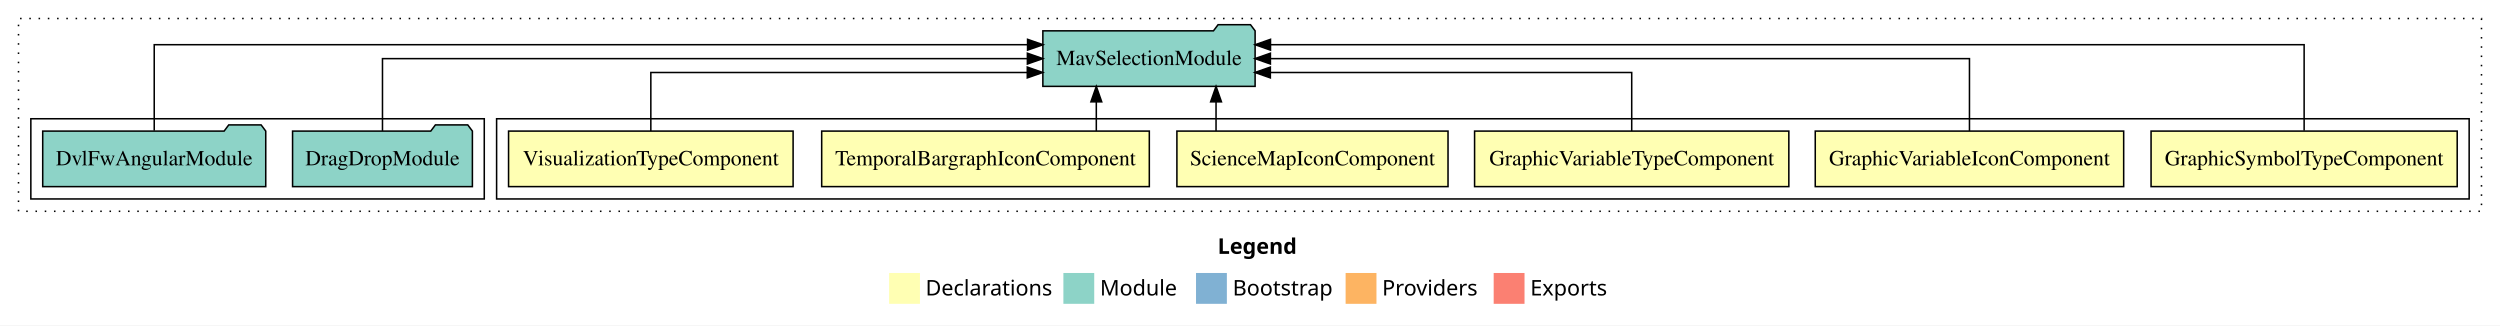
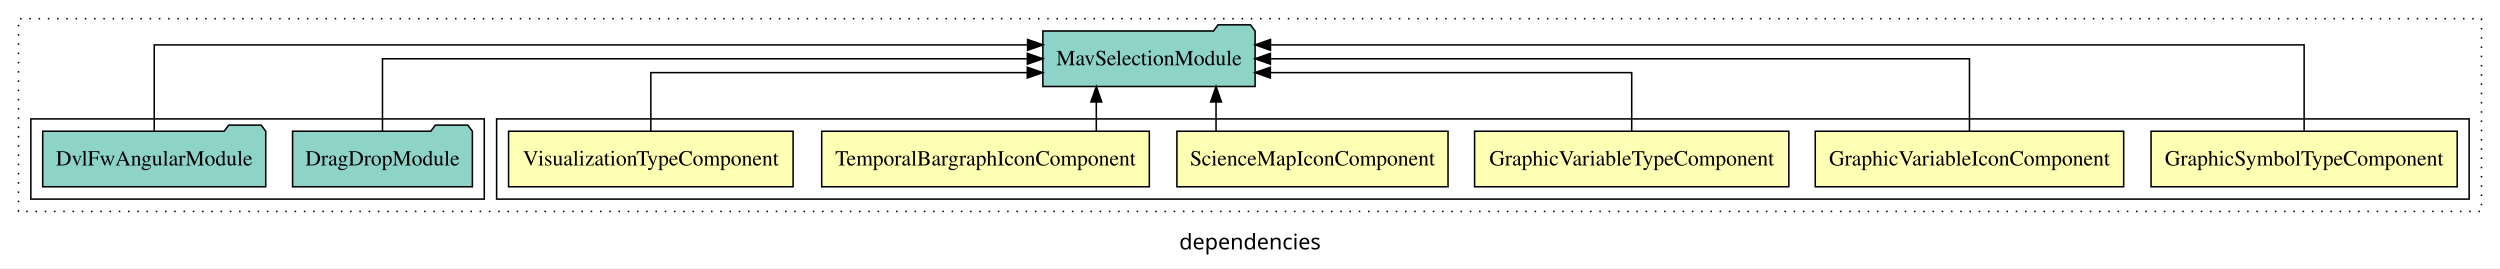
- <svg xmlns="http://www.w3.org/2000/svg" width="1621pt" height="211pt" viewBox="0.00 0.00 1621.00 211.00">
-   <g id="graph0" class="graph" transform="scale(1 1) rotate(0) translate(4 207)">
-     <polygon fill="white" stroke="transparent" points="-4,4 -4,-207 1617,-207 1617,4 -4,4" />
-     <text text-anchor="start" x="785.51" y="-42.4" font-family="sans-serif" font-weight="bold" font-size="14.00">Legend</text>
-     <polygon fill="#ffffb3" stroke="transparent" points="572.5,-10 572.5,-30 592.5,-30 592.5,-10 572.5,-10" />
-     <text text-anchor="start" x="596.13" y="-15.4" font-family="sans-serif" font-size="14.00">  Declarations</text>
-     <polygon fill="#8dd3c7" stroke="transparent" points="685.5,-10 685.5,-30 705.5,-30 705.5,-10 685.5,-10" />
-     <text text-anchor="start" x="709.23" y="-15.4" font-family="sans-serif" font-size="14.00">  Module</text>
-     <polygon fill="#80b1d3" stroke="transparent" points="771.5,-10 771.5,-30 791.5,-30 791.5,-10 771.5,-10" />
-     <text text-anchor="start" x="795.28" y="-15.4" font-family="sans-serif" font-size="14.00">  Bootstrap</text>
-     <polygon fill="#fdb462" stroke="transparent" points="868.5,-10 868.5,-30 888.5,-30 888.5,-10 868.5,-10" />
-     <text text-anchor="start" x="892.17" y="-15.4" font-family="sans-serif" font-size="14.00">  Providers</text>
-     <polygon fill="#fb8072" stroke="transparent" points="964.5,-10 964.5,-30 984.5,-30 984.5,-10 964.5,-10" />
-     <text text-anchor="start" x="988.23" y="-15.4" font-family="sans-serif" font-size="14.00">  Exports</text>
+ <svg xmlns="http://www.w3.org/2000/svg" width="1621pt" height="174pt" viewBox="0.00 0.00 1621.00 173.80">
+   <g id="graph0" class="graph" transform="scale(1 1) rotate(0) translate(4 169.8)">
+     <polygon fill="white" stroke="transparent" points="-4,4 -4,-169.8 1617,-169.8 1617,4 -4,4" />
+     <text text-anchor="middle" x="806.5" y="-8.2" font-family="sans-serif" font-size="14.00">dependencies</text>
    <g id="clust1" class="cluster">
-       <polygon fill="none" stroke="black" stroke-dasharray="1,5" points="8,-70 8,-195 1605,-195 1605,-70 8,-70" />
+       <polygon fill="none" stroke="black" stroke-dasharray="1,5" points="8,-32.8 8,-157.8 1605,-157.8 1605,-32.8 8,-32.8" />
    </g>
    <g id="clust2" class="cluster">
-       <polygon fill="none" stroke="black" points="318,-78 318,-130 1597,-130 1597,-78 318,-78" />
+       <polygon fill="none" stroke="black" points="318,-40.8 318,-92.8 1597,-92.8 1597,-40.8 318,-40.8" />
    </g>
    <g id="clust9" class="cluster">
-       <polygon fill="none" stroke="black" points="16,-78 16,-130 310,-130 310,-78 16,-78" />
+       <polygon fill="none" stroke="black" points="16,-40.8 16,-92.8 310,-92.8 310,-40.8 16,-40.8" />
    </g>
    <g id="node1" class="node">
-       <polygon fill="#ffffb3" stroke="black" points="1589.25,-122 1390.75,-122 1390.75,-86 1589.25,-86 1589.25,-122" />
-       <text text-anchor="middle" x="1490" y="-99.8" font-family="Times,serif" font-size="14.00">GraphicSymbolTypeComponent</text>
+       <polygon fill="#ffffb3" stroke="black" points="1589.25,-84.8 1390.75,-84.8 1390.75,-48.8 1589.25,-48.8 1589.25,-84.8" />
+       <text text-anchor="middle" x="1490" y="-62.6" font-family="Times,serif" font-size="14.00">GraphicSymbolTypeComponent</text>
    </g>
    <g id="node7" class="node">
-       <polygon fill="#8dd3c7" stroke="black" points="809.81,-187 806.81,-191 785.81,-191 782.81,-187 672.19,-187 672.19,-151 809.81,-151 809.81,-187" />
-       <text text-anchor="middle" x="741" y="-164.8" font-family="Times,serif" font-size="14.00">MavSelectionModule</text>
+       <polygon fill="#8dd3c7" stroke="black" points="809.81,-149.8 806.81,-153.8 785.81,-153.8 782.81,-149.8 672.19,-149.8 672.19,-113.8 809.81,-113.8 809.81,-149.8" />
+       <text text-anchor="middle" x="741" y="-127.6" font-family="Times,serif" font-size="14.00">MavSelectionModule</text>
    </g>
    <g id="edge1" class="edge">
-       <path fill="none" stroke="black" d="M1490,-122.29C1490,-144.21 1490,-178 1490,-178 1490,-178 819.79,-178 819.79,-178" />
-       <polygon fill="black" stroke="black" points="819.79,-174.5 809.79,-178 819.79,-181.5 819.79,-174.5" />
+       <path fill="none" stroke="black" d="M1490,-85.09C1490,-107.01 1490,-140.8 1490,-140.8 1490,-140.8 819.79,-140.8 819.79,-140.8" />
+       <polygon fill="black" stroke="black" points="819.79,-137.3 809.79,-140.8 819.79,-144.3 819.79,-137.3" />
    </g>
    <g id="node2" class="node">
-       <polygon fill="#ffffb3" stroke="black" points="1372.99,-122 1173.01,-122 1173.01,-86 1372.99,-86 1372.99,-122" />
-       <text text-anchor="middle" x="1273" y="-99.8" font-family="Times,serif" font-size="14.00">GraphicVariableIconComponent</text>
+       <polygon fill="#ffffb3" stroke="black" points="1372.99,-84.8 1173.01,-84.8 1173.01,-48.8 1372.99,-48.8 1372.99,-84.8" />
+       <text text-anchor="middle" x="1273" y="-62.6" font-family="Times,serif" font-size="14.00">GraphicVariableIconComponent</text>
    </g>
    <g id="edge2" class="edge">
-       <path fill="none" stroke="black" d="M1273,-122.11C1273,-141.34 1273,-169 1273,-169 1273,-169 819.73,-169 819.73,-169" />
-       <polygon fill="black" stroke="black" points="819.73,-165.5 809.73,-169 819.73,-172.5 819.73,-165.5" />
+       <path fill="none" stroke="black" d="M1273,-84.91C1273,-104.14 1273,-131.8 1273,-131.8 1273,-131.8 819.73,-131.8 819.73,-131.8" />
+       <polygon fill="black" stroke="black" points="819.73,-128.3 809.73,-131.8 819.73,-135.3 819.73,-128.3" />
    </g>
    <g id="node3" class="node">
-       <polygon fill="#ffffb3" stroke="black" points="1155.88,-122 952.12,-122 952.12,-86 1155.88,-86 1155.88,-122" />
-       <text text-anchor="middle" x="1054" y="-99.8" font-family="Times,serif" font-size="14.00">GraphicVariableTypeComponent</text>
+       <polygon fill="#ffffb3" stroke="black" points="1155.88,-84.8 952.12,-84.8 952.12,-48.8 1155.88,-48.8 1155.88,-84.8" />
+       <text text-anchor="middle" x="1054" y="-62.6" font-family="Times,serif" font-size="14.00">GraphicVariableTypeComponent</text>
    </g>
    <g id="edge3" class="edge">
-       <path fill="none" stroke="black" d="M1054,-122.03C1054,-138.4 1054,-160 1054,-160 1054,-160 819.69,-160 819.69,-160" />
-       <polygon fill="black" stroke="black" points="819.69,-156.5 809.69,-160 819.69,-163.5 819.69,-156.5" />
+       <path fill="none" stroke="black" d="M1054,-84.83C1054,-101.2 1054,-122.8 1054,-122.8 1054,-122.8 819.69,-122.8 819.69,-122.8" />
+       <polygon fill="black" stroke="black" points="819.69,-119.3 809.69,-122.8 819.69,-126.3 819.69,-119.3" />
    </g>
    <g id="node4" class="node">
-       <polygon fill="#ffffb3" stroke="black" points="934.9,-122 759.1,-122 759.1,-86 934.9,-86 934.9,-122" />
-       <text text-anchor="middle" x="847" y="-99.8" font-family="Times,serif" font-size="14.00">ScienceMapIconComponent</text>
+       <polygon fill="#ffffb3" stroke="black" points="934.9,-84.8 759.1,-84.8 759.1,-48.8 934.9,-48.8 934.9,-84.8" />
+       <text text-anchor="middle" x="847" y="-62.6" font-family="Times,serif" font-size="14.00">ScienceMapIconComponent</text>
    </g>
    <g id="edge4" class="edge">
-       <path fill="none" stroke="black" d="M784.48,-122.11C784.48,-122.11 784.48,-140.99 784.48,-140.99" />
-       <polygon fill="black" stroke="black" points="780.98,-140.99 784.48,-150.99 787.98,-140.99 780.98,-140.99" />
+       <path fill="none" stroke="black" d="M784.48,-84.91C784.48,-84.91 784.48,-103.79 784.48,-103.79" />
+       <polygon fill="black" stroke="black" points="780.98,-103.79 784.48,-113.79 787.98,-103.79 780.98,-103.79" />
    </g>
    <g id="node5" class="node">
-       <polygon fill="#ffffb3" stroke="black" points="741.22,-122 528.78,-122 528.78,-86 741.22,-86 741.22,-122" />
-       <text text-anchor="middle" x="635" y="-99.8" font-family="Times,serif" font-size="14.00">TemporalBargraphIconComponent</text>
+       <polygon fill="#ffffb3" stroke="black" points="741.22,-84.8 528.78,-84.8 528.78,-48.8 741.22,-48.8 741.22,-84.8" />
+       <text text-anchor="middle" x="635" y="-62.6" font-family="Times,serif" font-size="14.00">TemporalBargraphIconComponent</text>
    </g>
    <g id="edge5" class="edge">
-       <path fill="none" stroke="black" d="M706.85,-122.11C706.85,-122.11 706.85,-140.99 706.85,-140.99" />
-       <polygon fill="black" stroke="black" points="703.35,-140.99 706.85,-150.99 710.35,-140.99 703.35,-140.99" />
+       <path fill="none" stroke="black" d="M706.85,-84.91C706.85,-84.91 706.85,-103.79 706.85,-103.79" />
+       <polygon fill="black" stroke="black" points="703.35,-103.79 706.85,-113.79 710.35,-103.79 703.35,-103.79" />
    </g>
    <g id="node6" class="node">
-       <polygon fill="#ffffb3" stroke="black" points="510.25,-122 325.75,-122 325.75,-86 510.25,-86 510.25,-122" />
-       <text text-anchor="middle" x="418" y="-99.8" font-family="Times,serif" font-size="14.00">VisualizationTypeComponent</text>
+       <polygon fill="#ffffb3" stroke="black" points="510.25,-84.8 325.75,-84.8 325.75,-48.8 510.25,-48.8 510.25,-84.8" />
+       <text text-anchor="middle" x="418" y="-62.6" font-family="Times,serif" font-size="14.00">VisualizationTypeComponent</text>
    </g>
    <g id="edge6" class="edge">
-       <path fill="none" stroke="black" d="M418,-122.03C418,-138.4 418,-160 418,-160 418,-160 662.1,-160 662.1,-160" />
-       <polygon fill="black" stroke="black" points="662.1,-163.5 672.1,-160 662.1,-156.5 662.1,-163.5" />
+       <path fill="none" stroke="black" d="M418,-84.83C418,-101.2 418,-122.8 418,-122.8 418,-122.8 662.1,-122.8 662.1,-122.8" />
+       <polygon fill="black" stroke="black" points="662.1,-126.3 672.1,-122.8 662.1,-119.3 662.1,-126.3" />
    </g>
    <g id="node8" class="node">
-       <polygon fill="#8dd3c7" stroke="black" points="302.3,-122 299.3,-126 278.3,-126 275.3,-122 185.7,-122 185.7,-86 302.3,-86 302.3,-122" />
-       <text text-anchor="middle" x="244" y="-99.8" font-family="Times,serif" font-size="14.00">DragDropModule</text>
+       <polygon fill="#8dd3c7" stroke="black" points="302.3,-84.8 299.3,-88.8 278.3,-88.8 275.3,-84.8 185.7,-84.8 185.7,-48.8 302.3,-48.8 302.3,-84.8" />
+       <text text-anchor="middle" x="244" y="-62.6" font-family="Times,serif" font-size="14.00">DragDropModule</text>
    </g>
    <g id="edge7" class="edge">
-       <path fill="none" stroke="black" d="M244,-122.11C244,-141.34 244,-169 244,-169 244,-169 662.16,-169 662.16,-169" />
-       <polygon fill="black" stroke="black" points="662.16,-172.5 672.16,-169 662.16,-165.5 662.16,-172.5" />
+       <path fill="none" stroke="black" d="M244,-84.91C244,-104.14 244,-131.8 244,-131.8 244,-131.8 662.16,-131.8 662.16,-131.8" />
+       <polygon fill="black" stroke="black" points="662.16,-135.3 672.16,-131.8 662.16,-128.3 662.16,-135.3" />
    </g>
    <g id="node9" class="node">
-       <polygon fill="#8dd3c7" stroke="black" points="168.31,-122 165.31,-126 144.31,-126 141.31,-122 23.69,-122 23.69,-86 168.31,-86 168.31,-122" />
-       <text text-anchor="middle" x="96" y="-99.8" font-family="Times,serif" font-size="14.00">DvlFwAngularModule</text>
+       <polygon fill="#8dd3c7" stroke="black" points="168.31,-84.8 165.31,-88.8 144.31,-88.8 141.31,-84.8 23.69,-84.8 23.69,-48.8 168.31,-48.8 168.31,-84.8" />
+       <text text-anchor="middle" x="96" y="-62.6" font-family="Times,serif" font-size="14.00">DvlFwAngularModule</text>
    </g>
    <g id="edge8" class="edge">
-       <path fill="none" stroke="black" d="M96,-122.29C96,-144.21 96,-178 96,-178 96,-178 662.28,-178 662.28,-178" />
-       <polygon fill="black" stroke="black" points="662.28,-181.5 672.28,-178 662.28,-174.5 662.28,-181.5" />
+       <path fill="none" stroke="black" d="M96,-85.09C96,-107.01 96,-140.8 96,-140.8 96,-140.8 662.28,-140.8 662.28,-140.8" />
+       <polygon fill="black" stroke="black" points="662.28,-144.3 672.28,-140.8 662.28,-137.3 662.28,-144.3" />
    </g>
  </g>
</svg>
